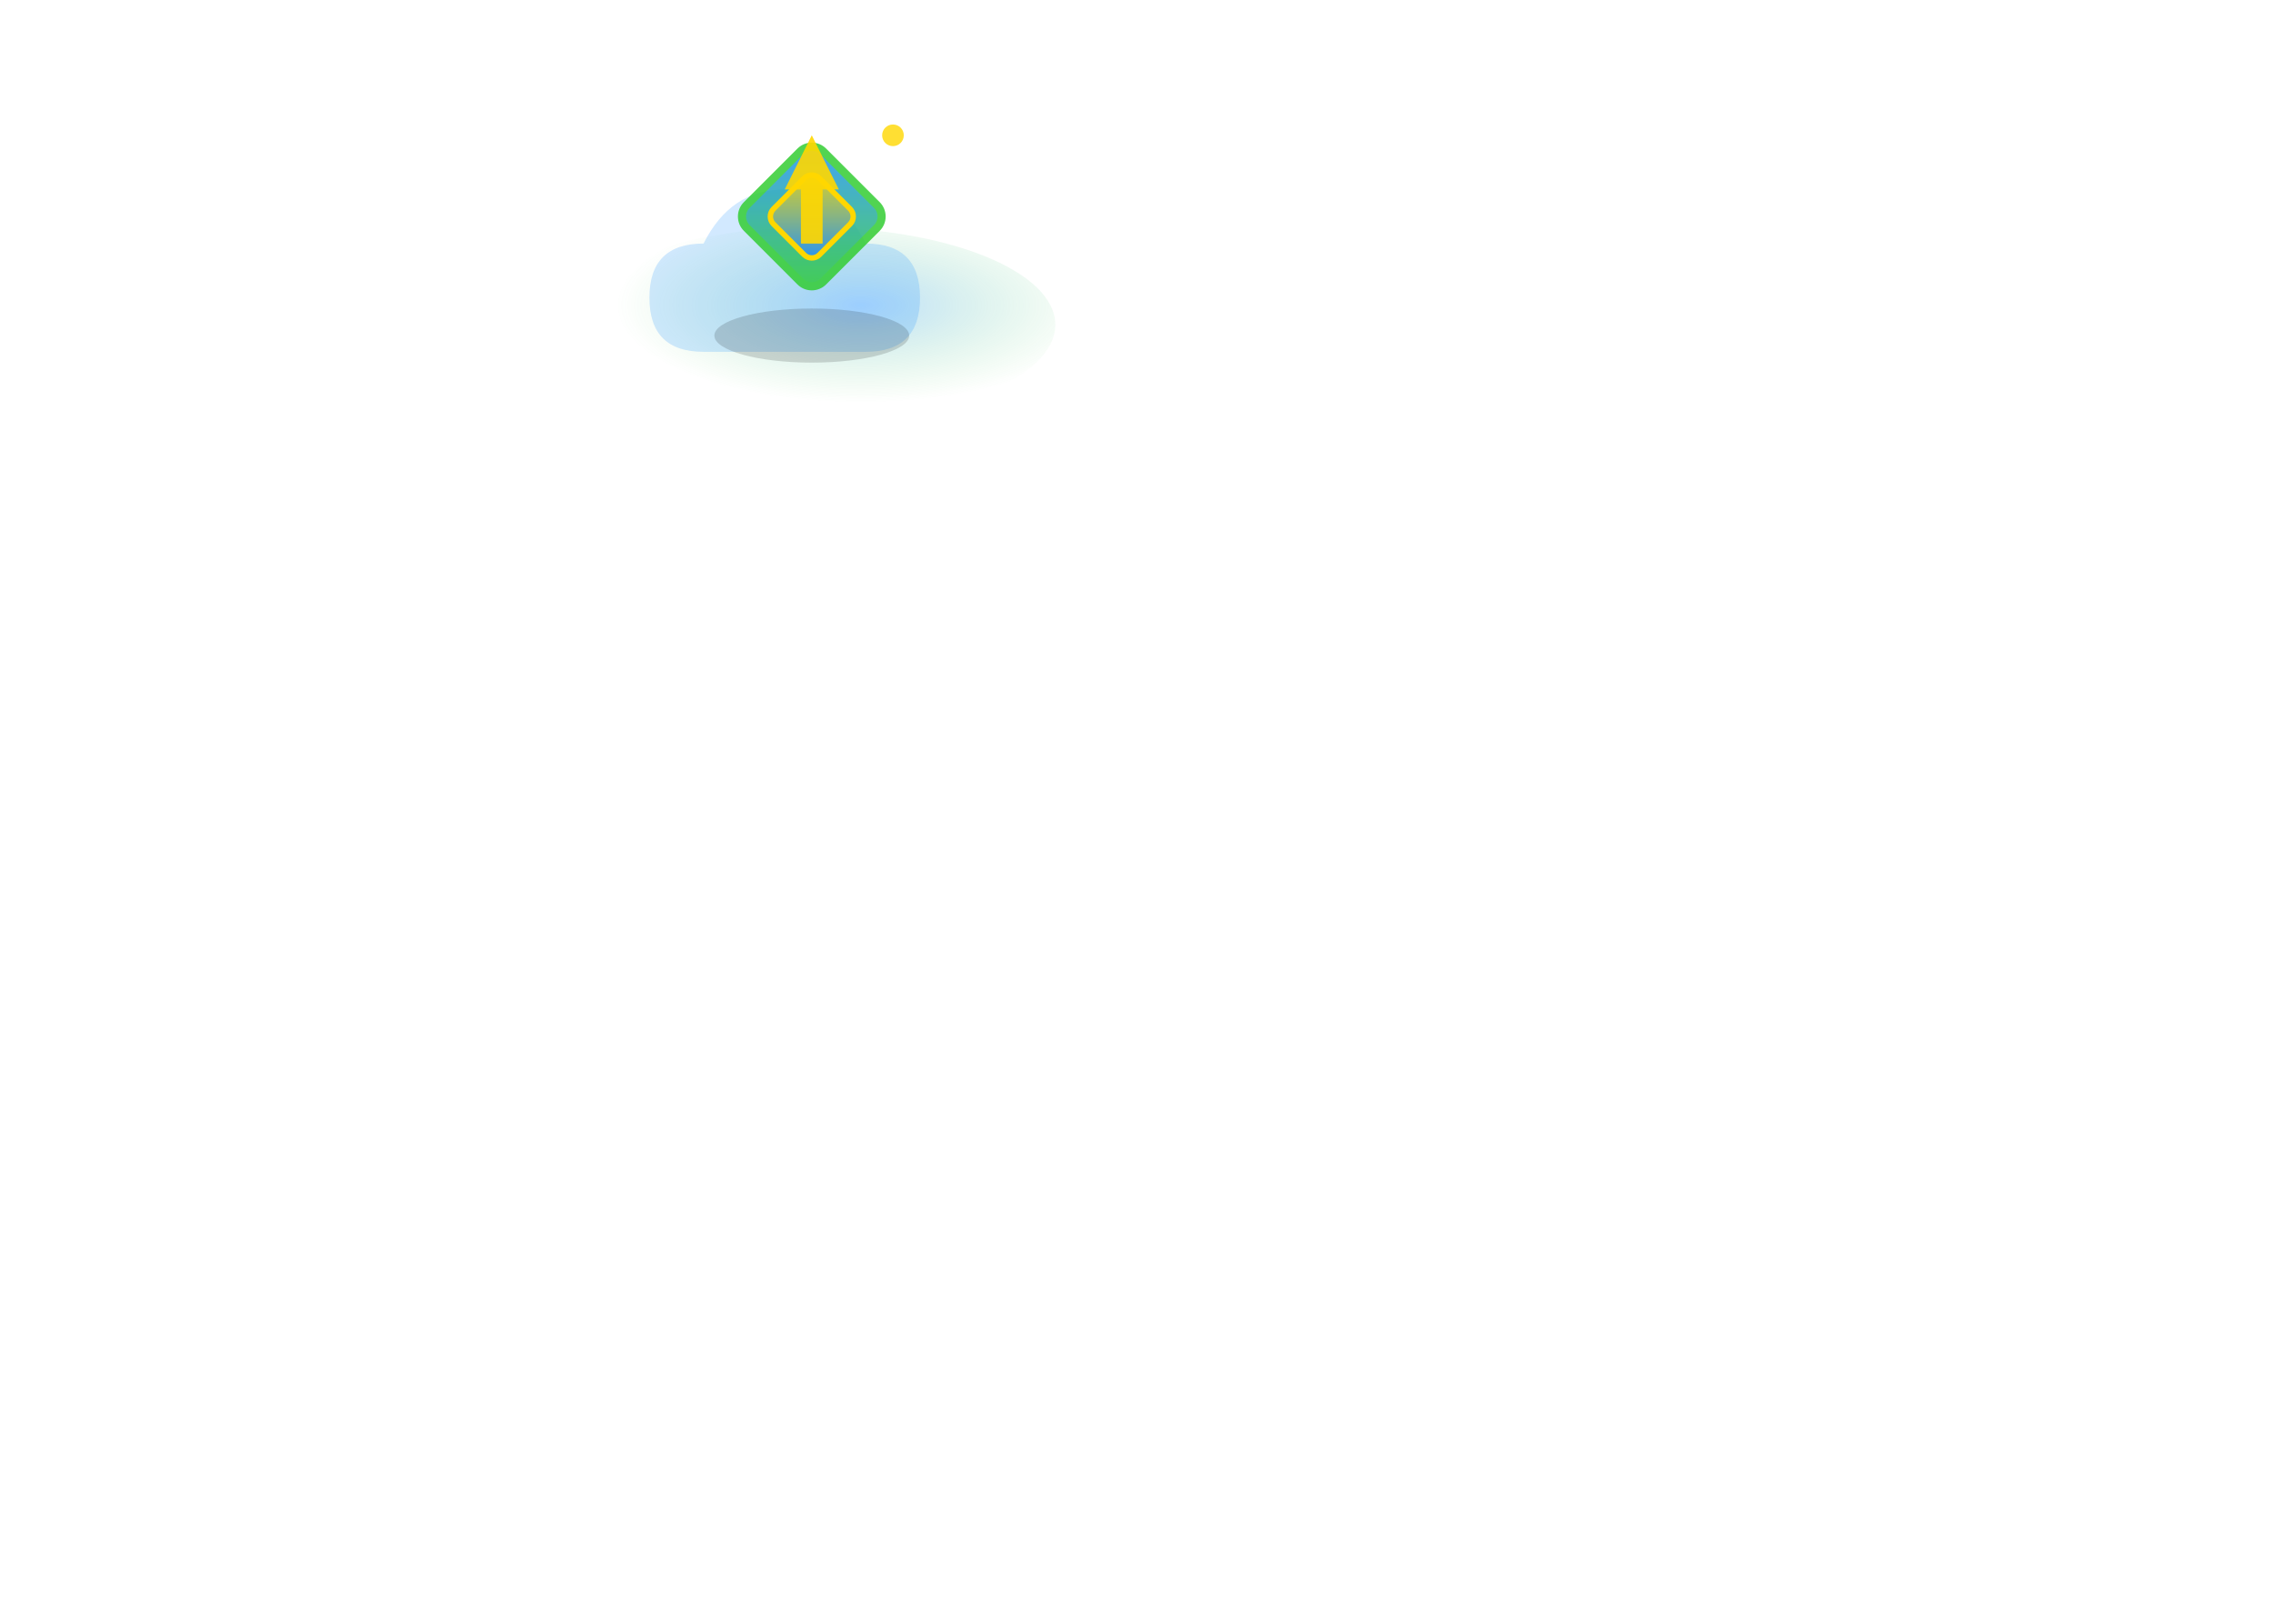
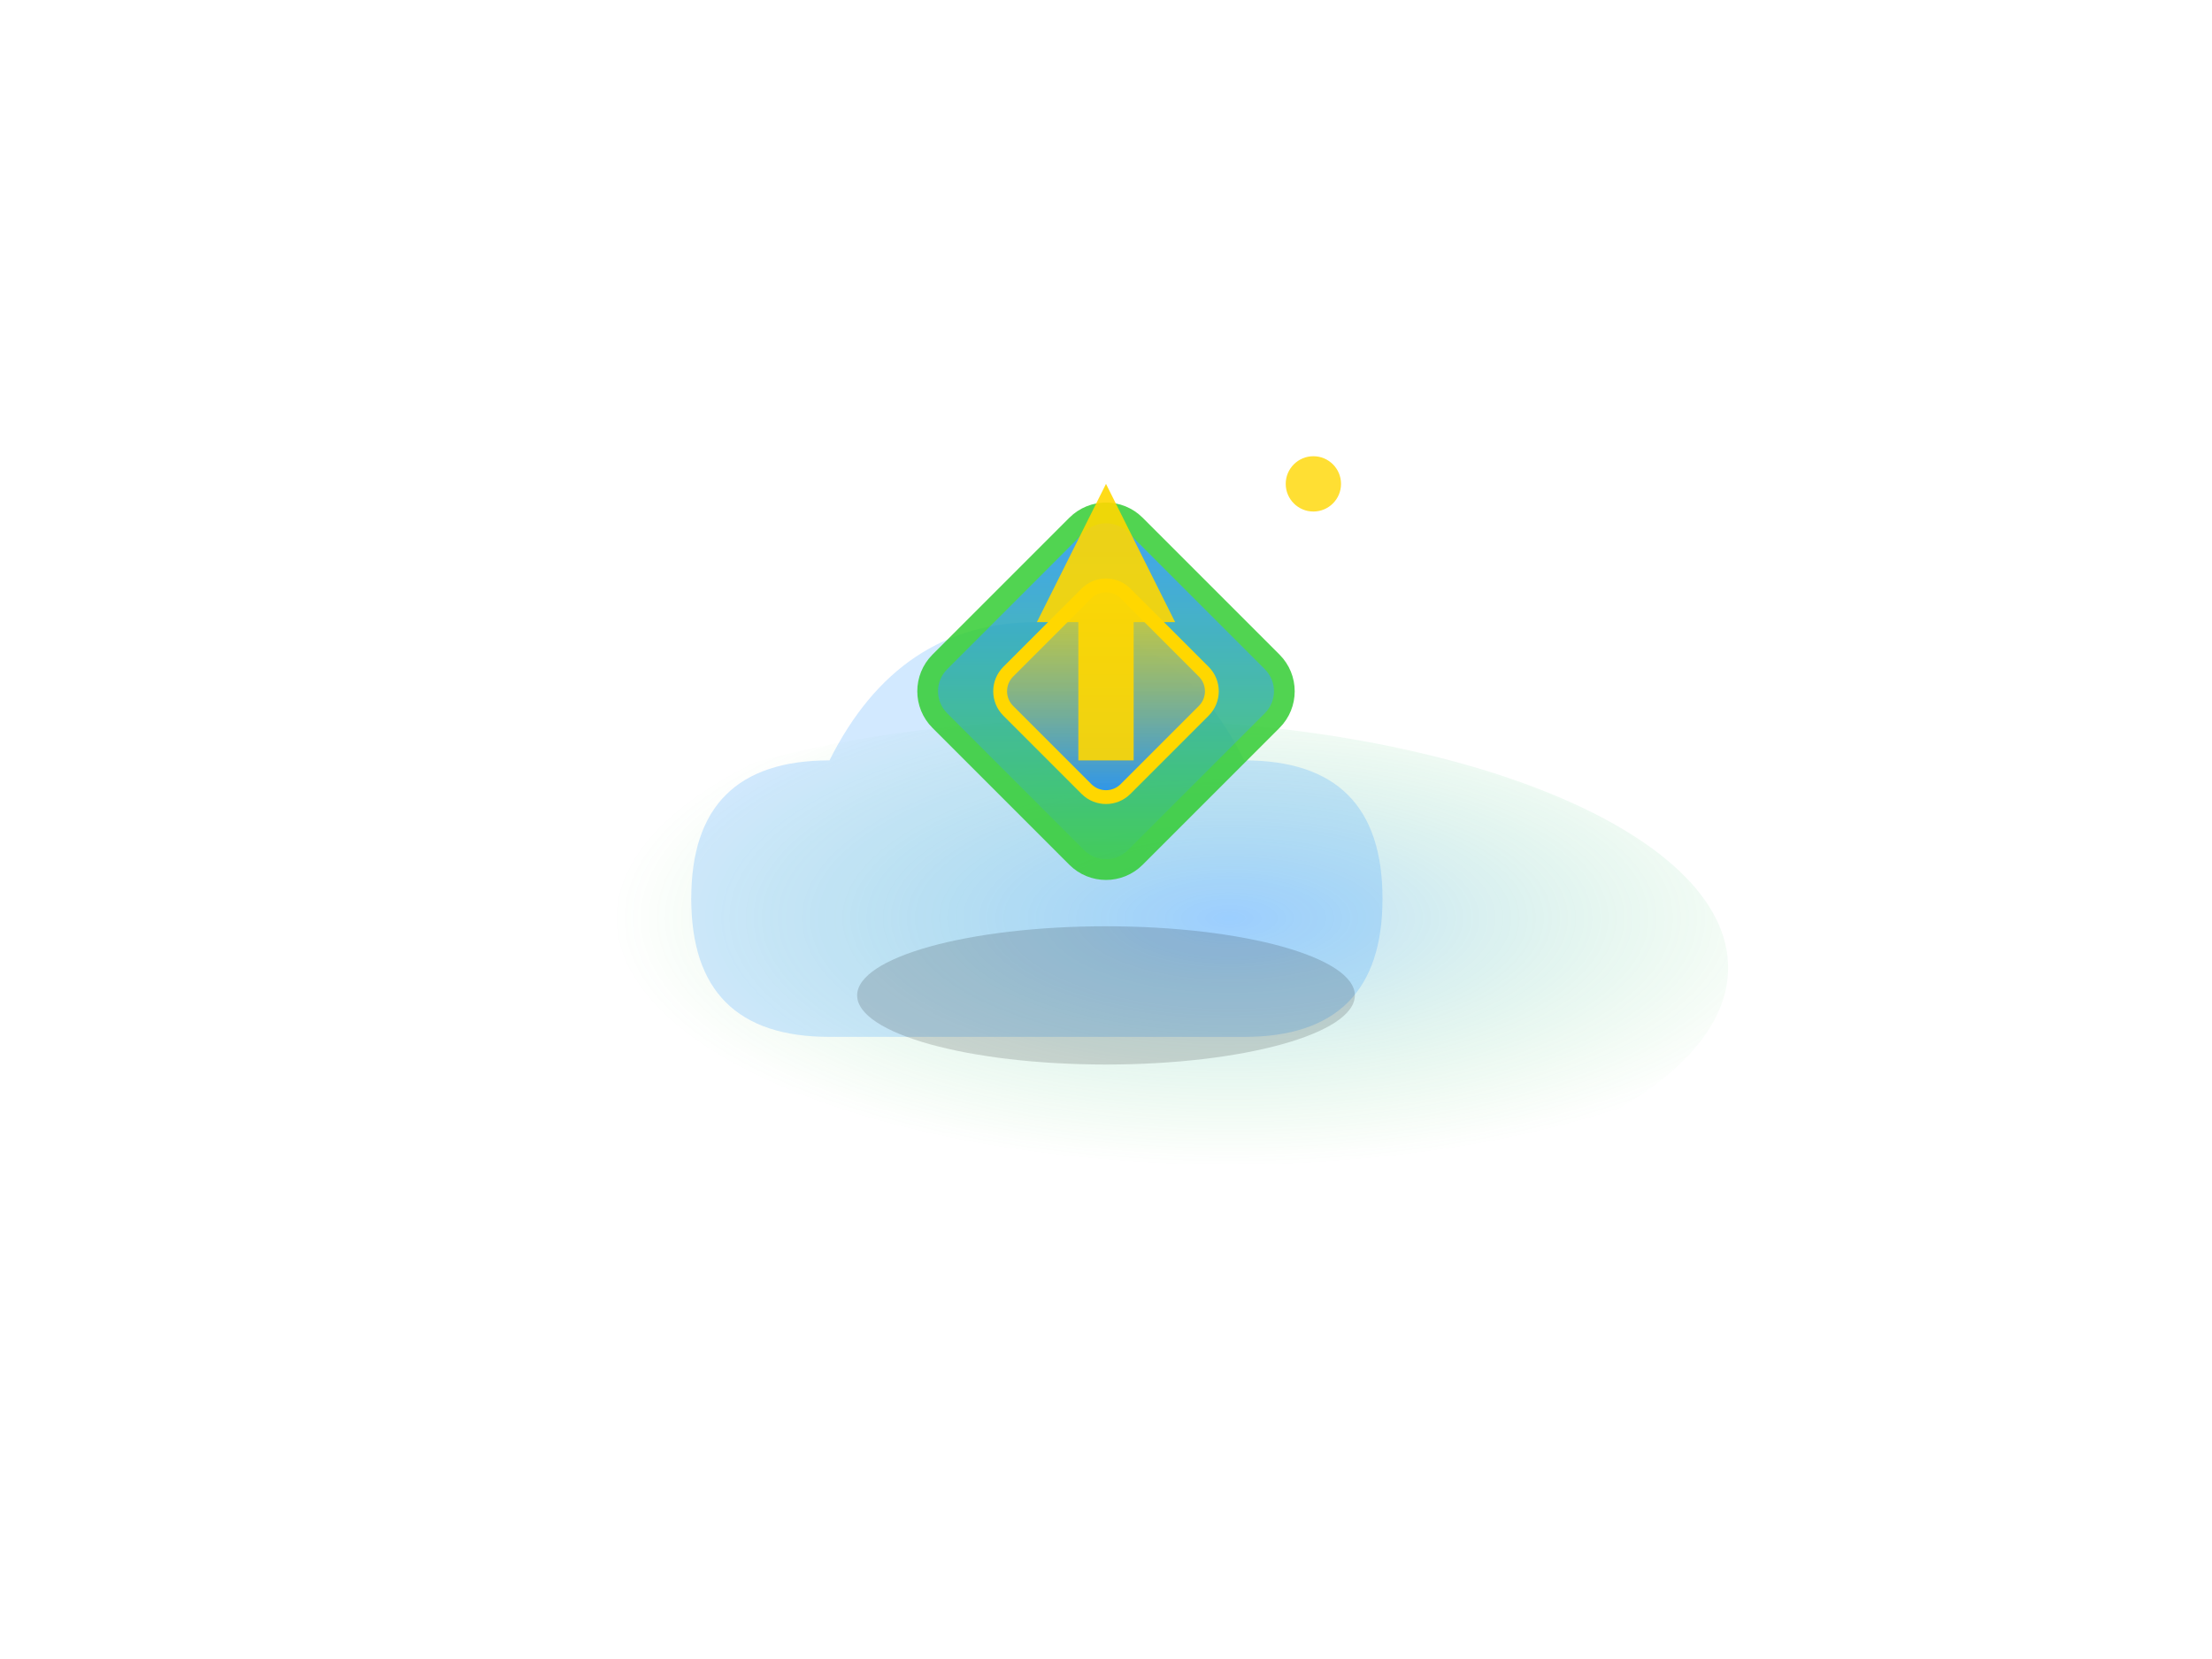
- <svg xmlns="http://www.w3.org/2000/svg" width="280" height="200" viewBox="0 0 280 300">
+ <svg xmlns="http://www.w3.org/2000/svg" width="400" height="300" viewBox="0 0 160 100">
  <defs>
    <linearGradient id="outerCubeGrad" x1="0%" y1="0%" x2="100%" y2="100%">
      <stop offset="0%" stop-color="#1E90FF" />
      <stop offset="100%" stop-color="#32CD32" />
    </linearGradient>
    <linearGradient id="innerCubeGrad" x1="0%" y1="0%" x2="100%" y2="100%">
      <stop offset="0%" stop-color="#FFD700" stop-opacity="0.8" />
      <stop offset="100%" stop-color="#1E90FF" stop-opacity="1" />
    </linearGradient>
    <radialGradient id="cloudGlow" cx="60%" cy="40%" r="50%">
      <stop offset="0%" stop-color="#1E90FF" stop-opacity="0.3" />
      <stop offset="100%" stop-color="#32CD32" stop-opacity="0" />
    </radialGradient>
  </defs>
  <ellipse cx="80" cy="60" rx="45" ry="18" fill="url(#cloudGlow)" />
  <path d="M60 65            q-10 0 -10 -10            q0 -10 10 -10            q5 -10 15 -10            q10 0 15 10            q10 0 10 10            q0 10 -10 10z" fill="#1E90FF" opacity="0.2" />
  <rect x="70" y="30" width="20" height="20" transform="rotate(45 80 40)" fill="url(#outerCubeGrad)" stroke="#32CD32" stroke-width="1.5" rx="3" ry="3" opacity="0.85" />
  <rect x="74" y="34" width="12" height="12" transform="rotate(45 80 40)" fill="url(#innerCubeGrad)" stroke="#FFD700" stroke-width="1" rx="2" ry="2" />
  <path d="M80 25 L85 35 H82 V45 H78 V35 H75 Z" fill="#FFD700" opacity="0.9" />
  <ellipse cx="80" cy="62" rx="18" ry="5" fill="#000" opacity="0.15" />
  <circle cx="95" cy="25" r="2" fill="#FFD700" opacity="0.8" />
</svg>
